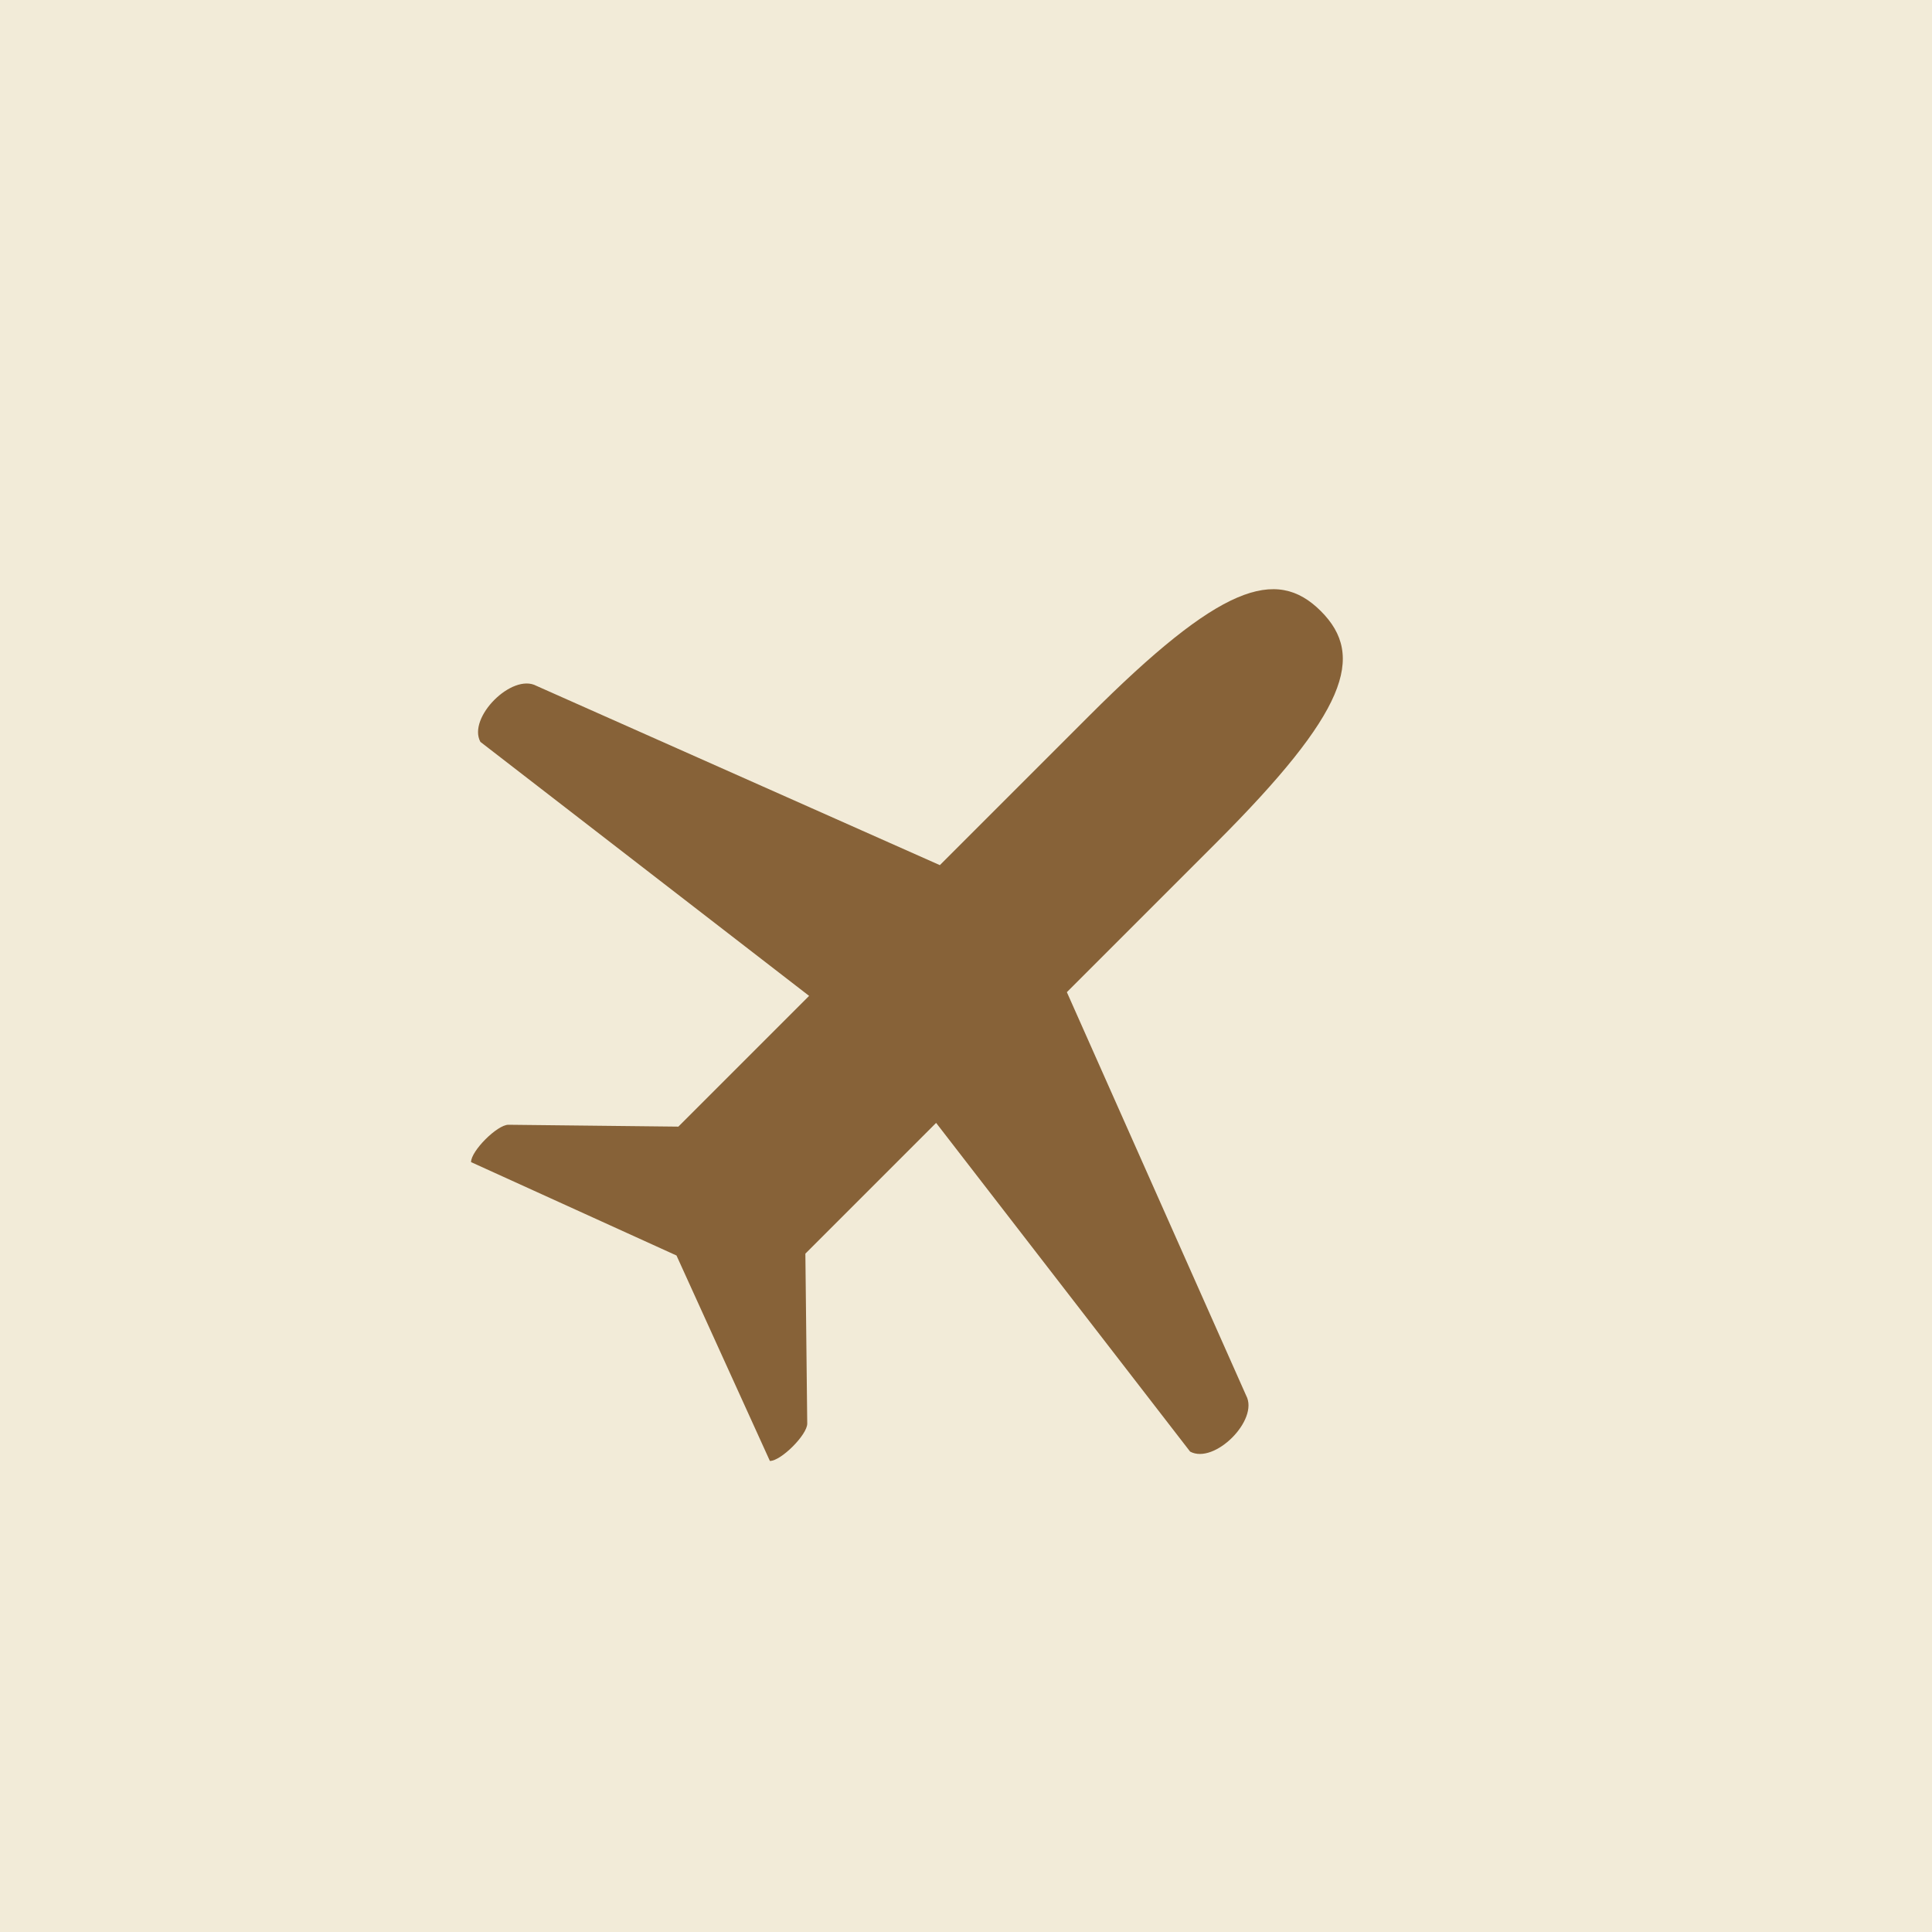
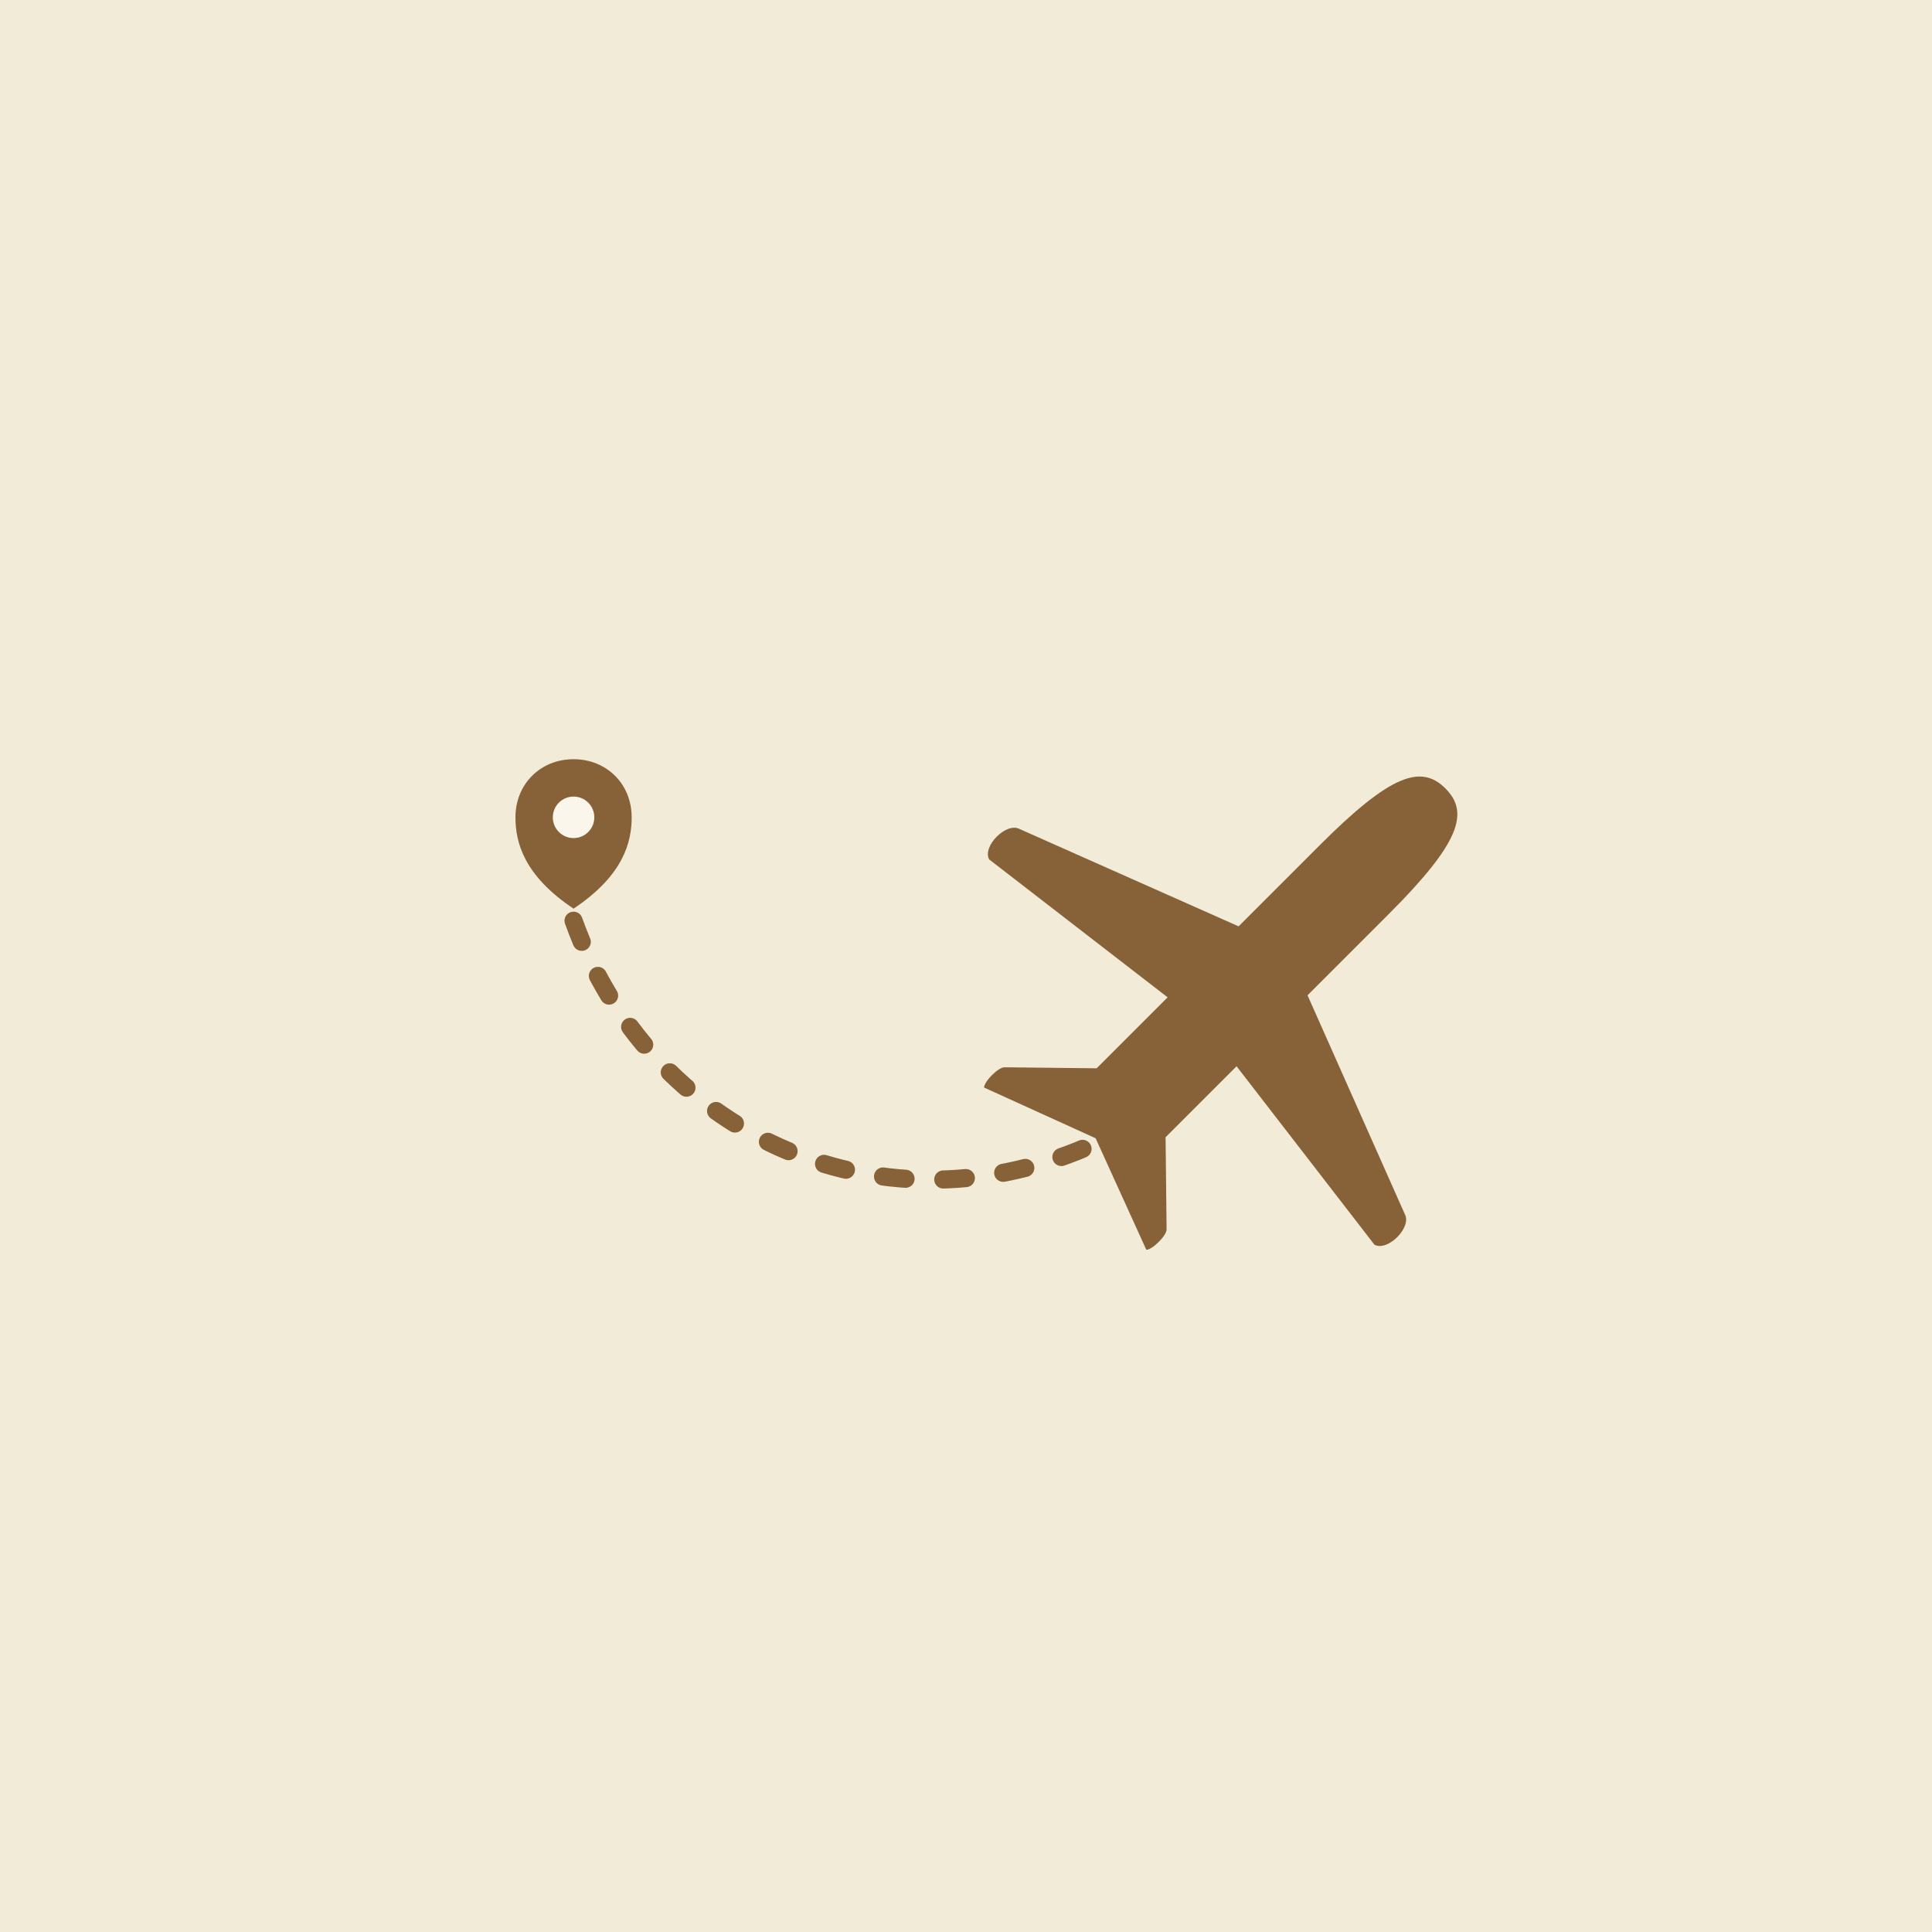
<svg xmlns="http://www.w3.org/2000/svg" viewBox="0 0 512 512">
  <rect width="512" height="512" fill="#F2EBD8" />
-   <g transform="translate(256 256) rotate(45) scale(7)" fill="#876238">
-     <path d="M 0 -19 C 2.4 -19 3.4 -17 3.4 -10 L 3.4 -2 L 19 4 C 20 4.3 20 6.7 19 7 L 3.4 5 L 3.4 12 L 8 16.5 C 8.3 16.8 8.3 18.2 8 18.5 L 0 15.5 L -8 18.5 C -8.3 18.2 -8.3 16.8 -8 16.5 L -3.4 12 L -3.4 5 L -19 7 C -20 6.7 -20 4.3 -19 4 L -3.4 -2 L -3.4 -10 C -3.4 -17 -2.4 -19 0 -19 Z" />
+   <g transform="translate(116 156) scale(2.0)">
+     <g transform="translate(18 38) scale(0.55)">
+       <path d="M0 8 C -12 0 -14 -8 -14 -14 C -14 -22 -8 -28 0 -28 C 8 -28 14 -22 14 -14 C 14 -8 12 0 0 8 Z" fill="#876238" />
+       <circle cx="0" cy="-14" r="5" fill="#FAF6EC" />
+     </g>
+     <path d="M 18 44 C 28 72 58 86 86 74" fill="none" stroke="#876238" stroke-width="2.4" stroke-dasharray="3 5" stroke-linecap="round" />
+     <g transform="translate(108 52) rotate(45) scale(1.9)">
+       <path d="M 0 -19 C 2.4 -19 3.4 -17 3.4 -10 L 3.4 -2 L 19 4 C 20 4.3 20 6.7 19 7 L 3.4 5 L 3.4 12 L 8 16.5 C 8.3 16.8 8.3 18.2 8 18.5 L 0 15.5 L -8 18.5 C -8.3 18.2 -8.3 16.8 -8 16.5 L -3.4 12 L -3.4 5 L -19 7 C -20 6.7 -20 4.3 -19 4 L -3.4 -2 L -3.4 -10 C -3.4 -17 -2.4 -19 0 -19 Z" fill="#876238" />
+     </g>
  </g>
</svg>
